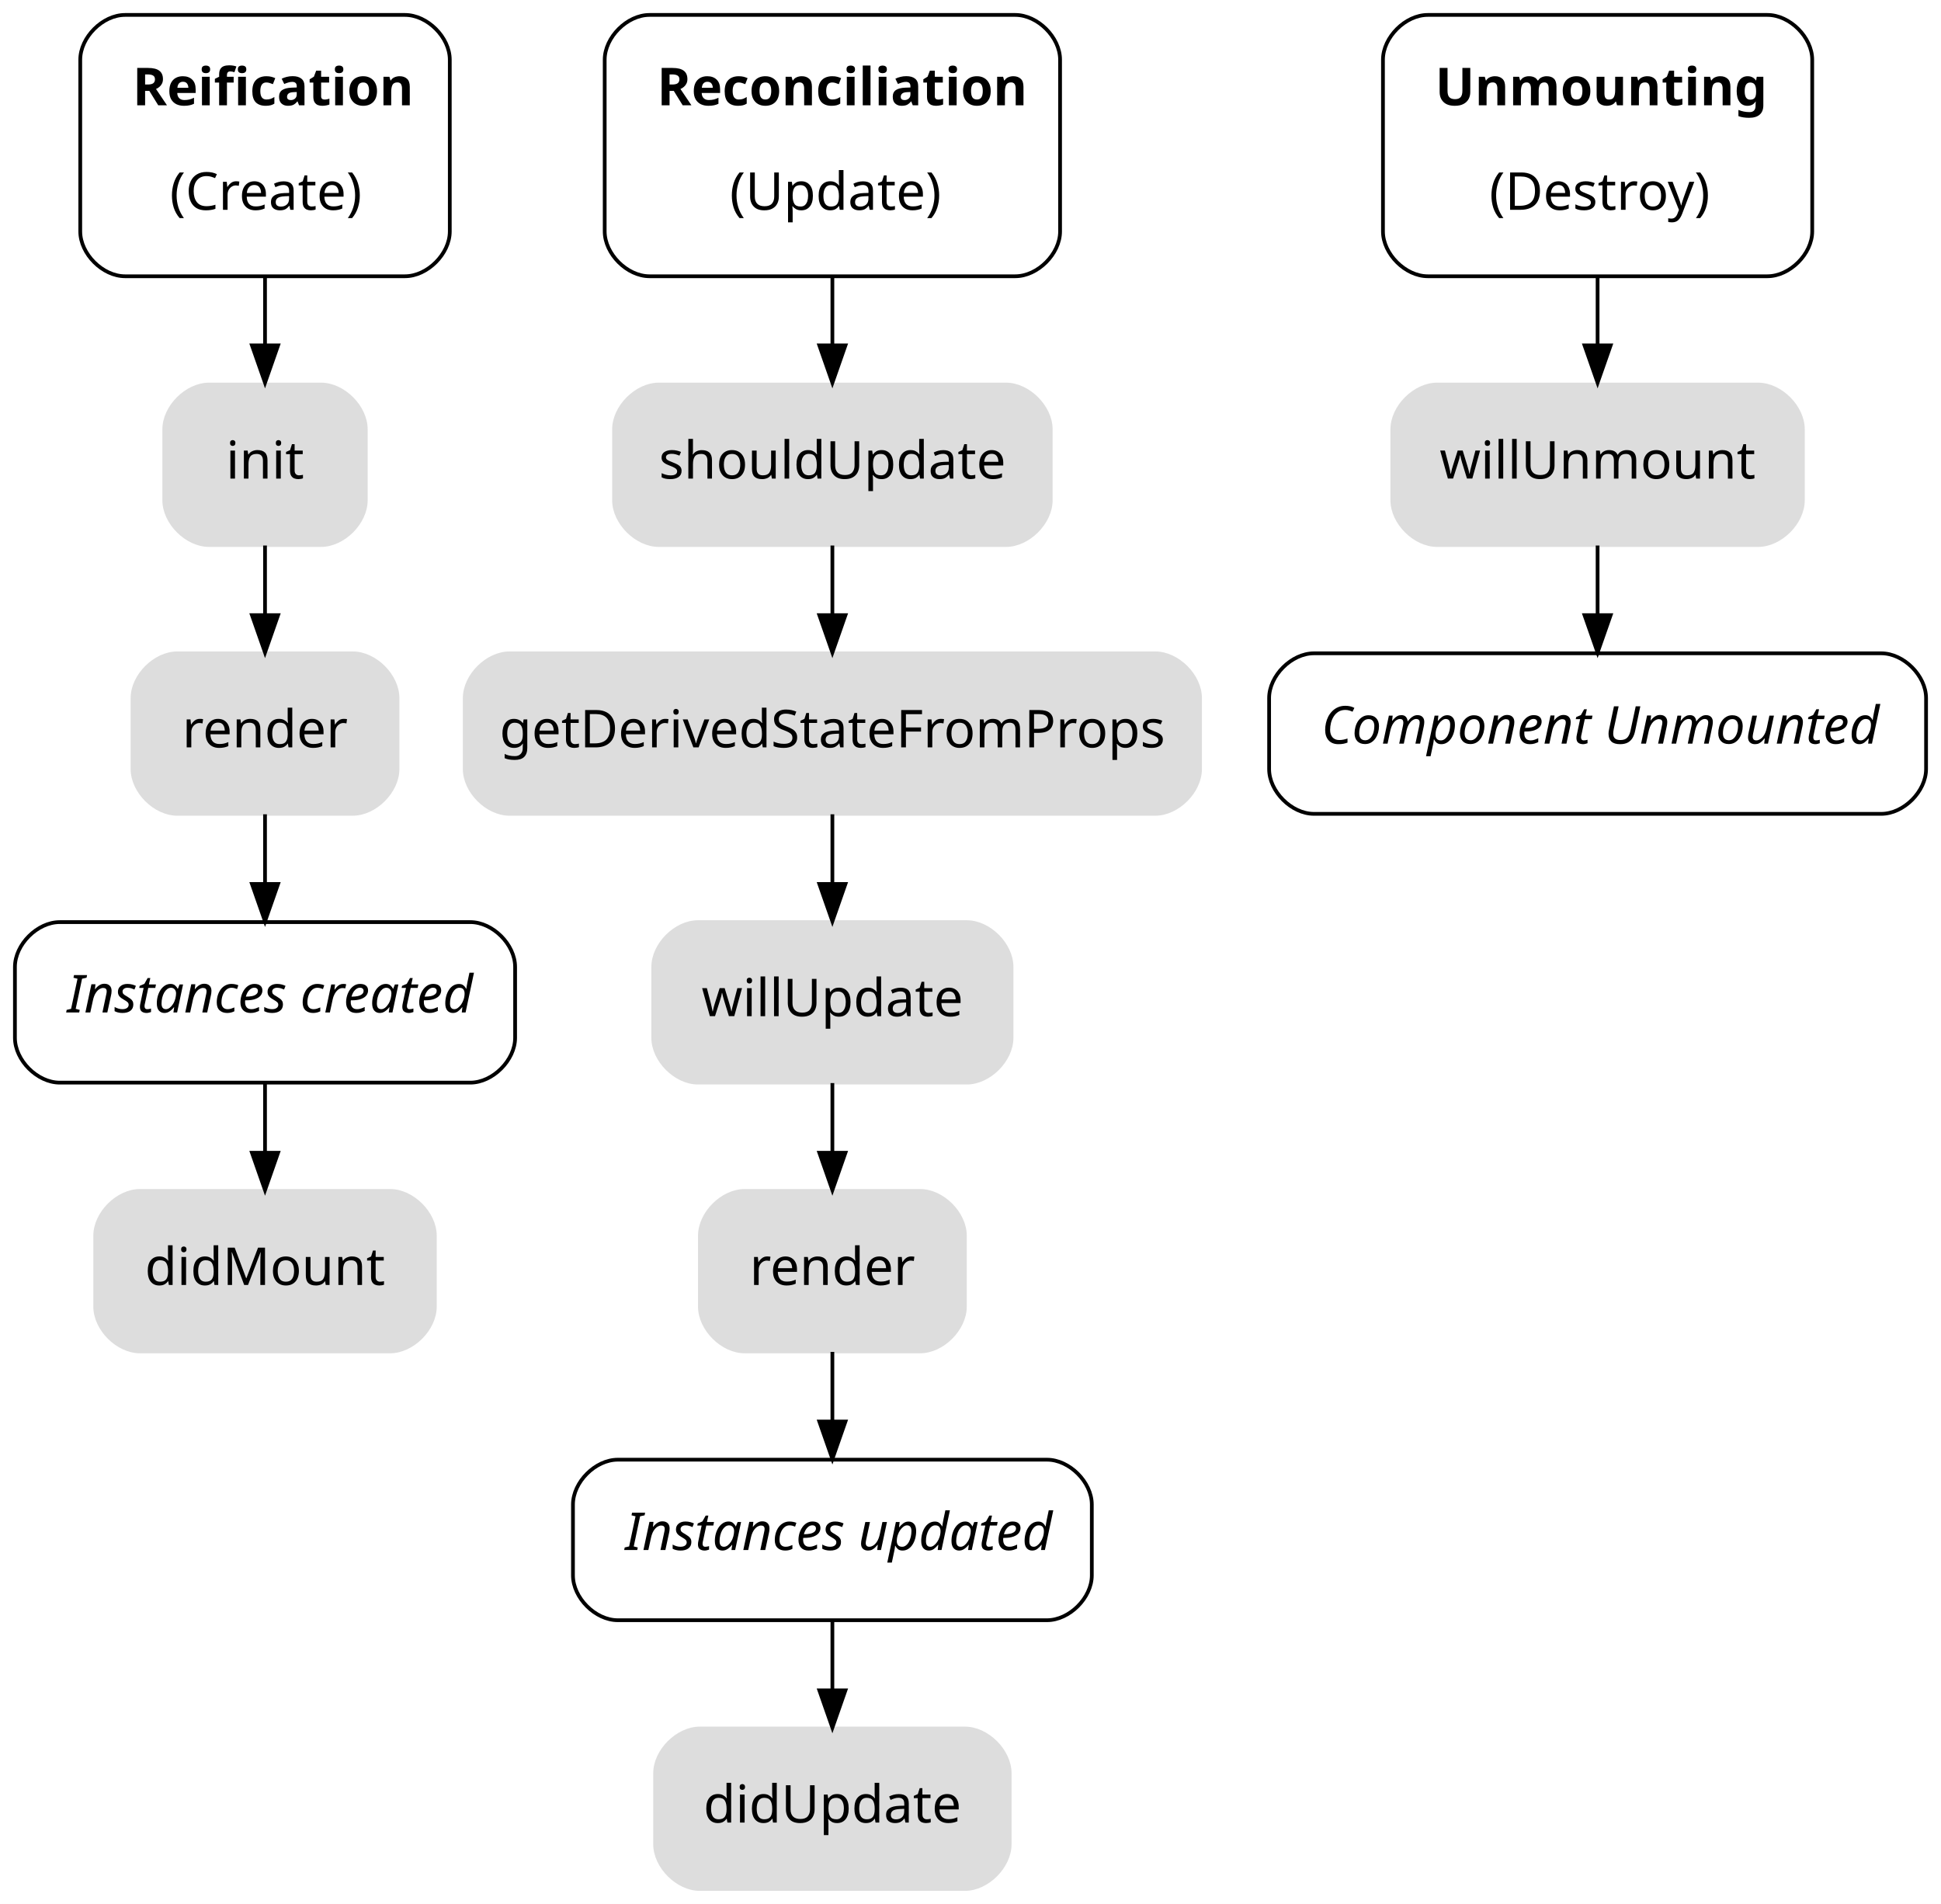
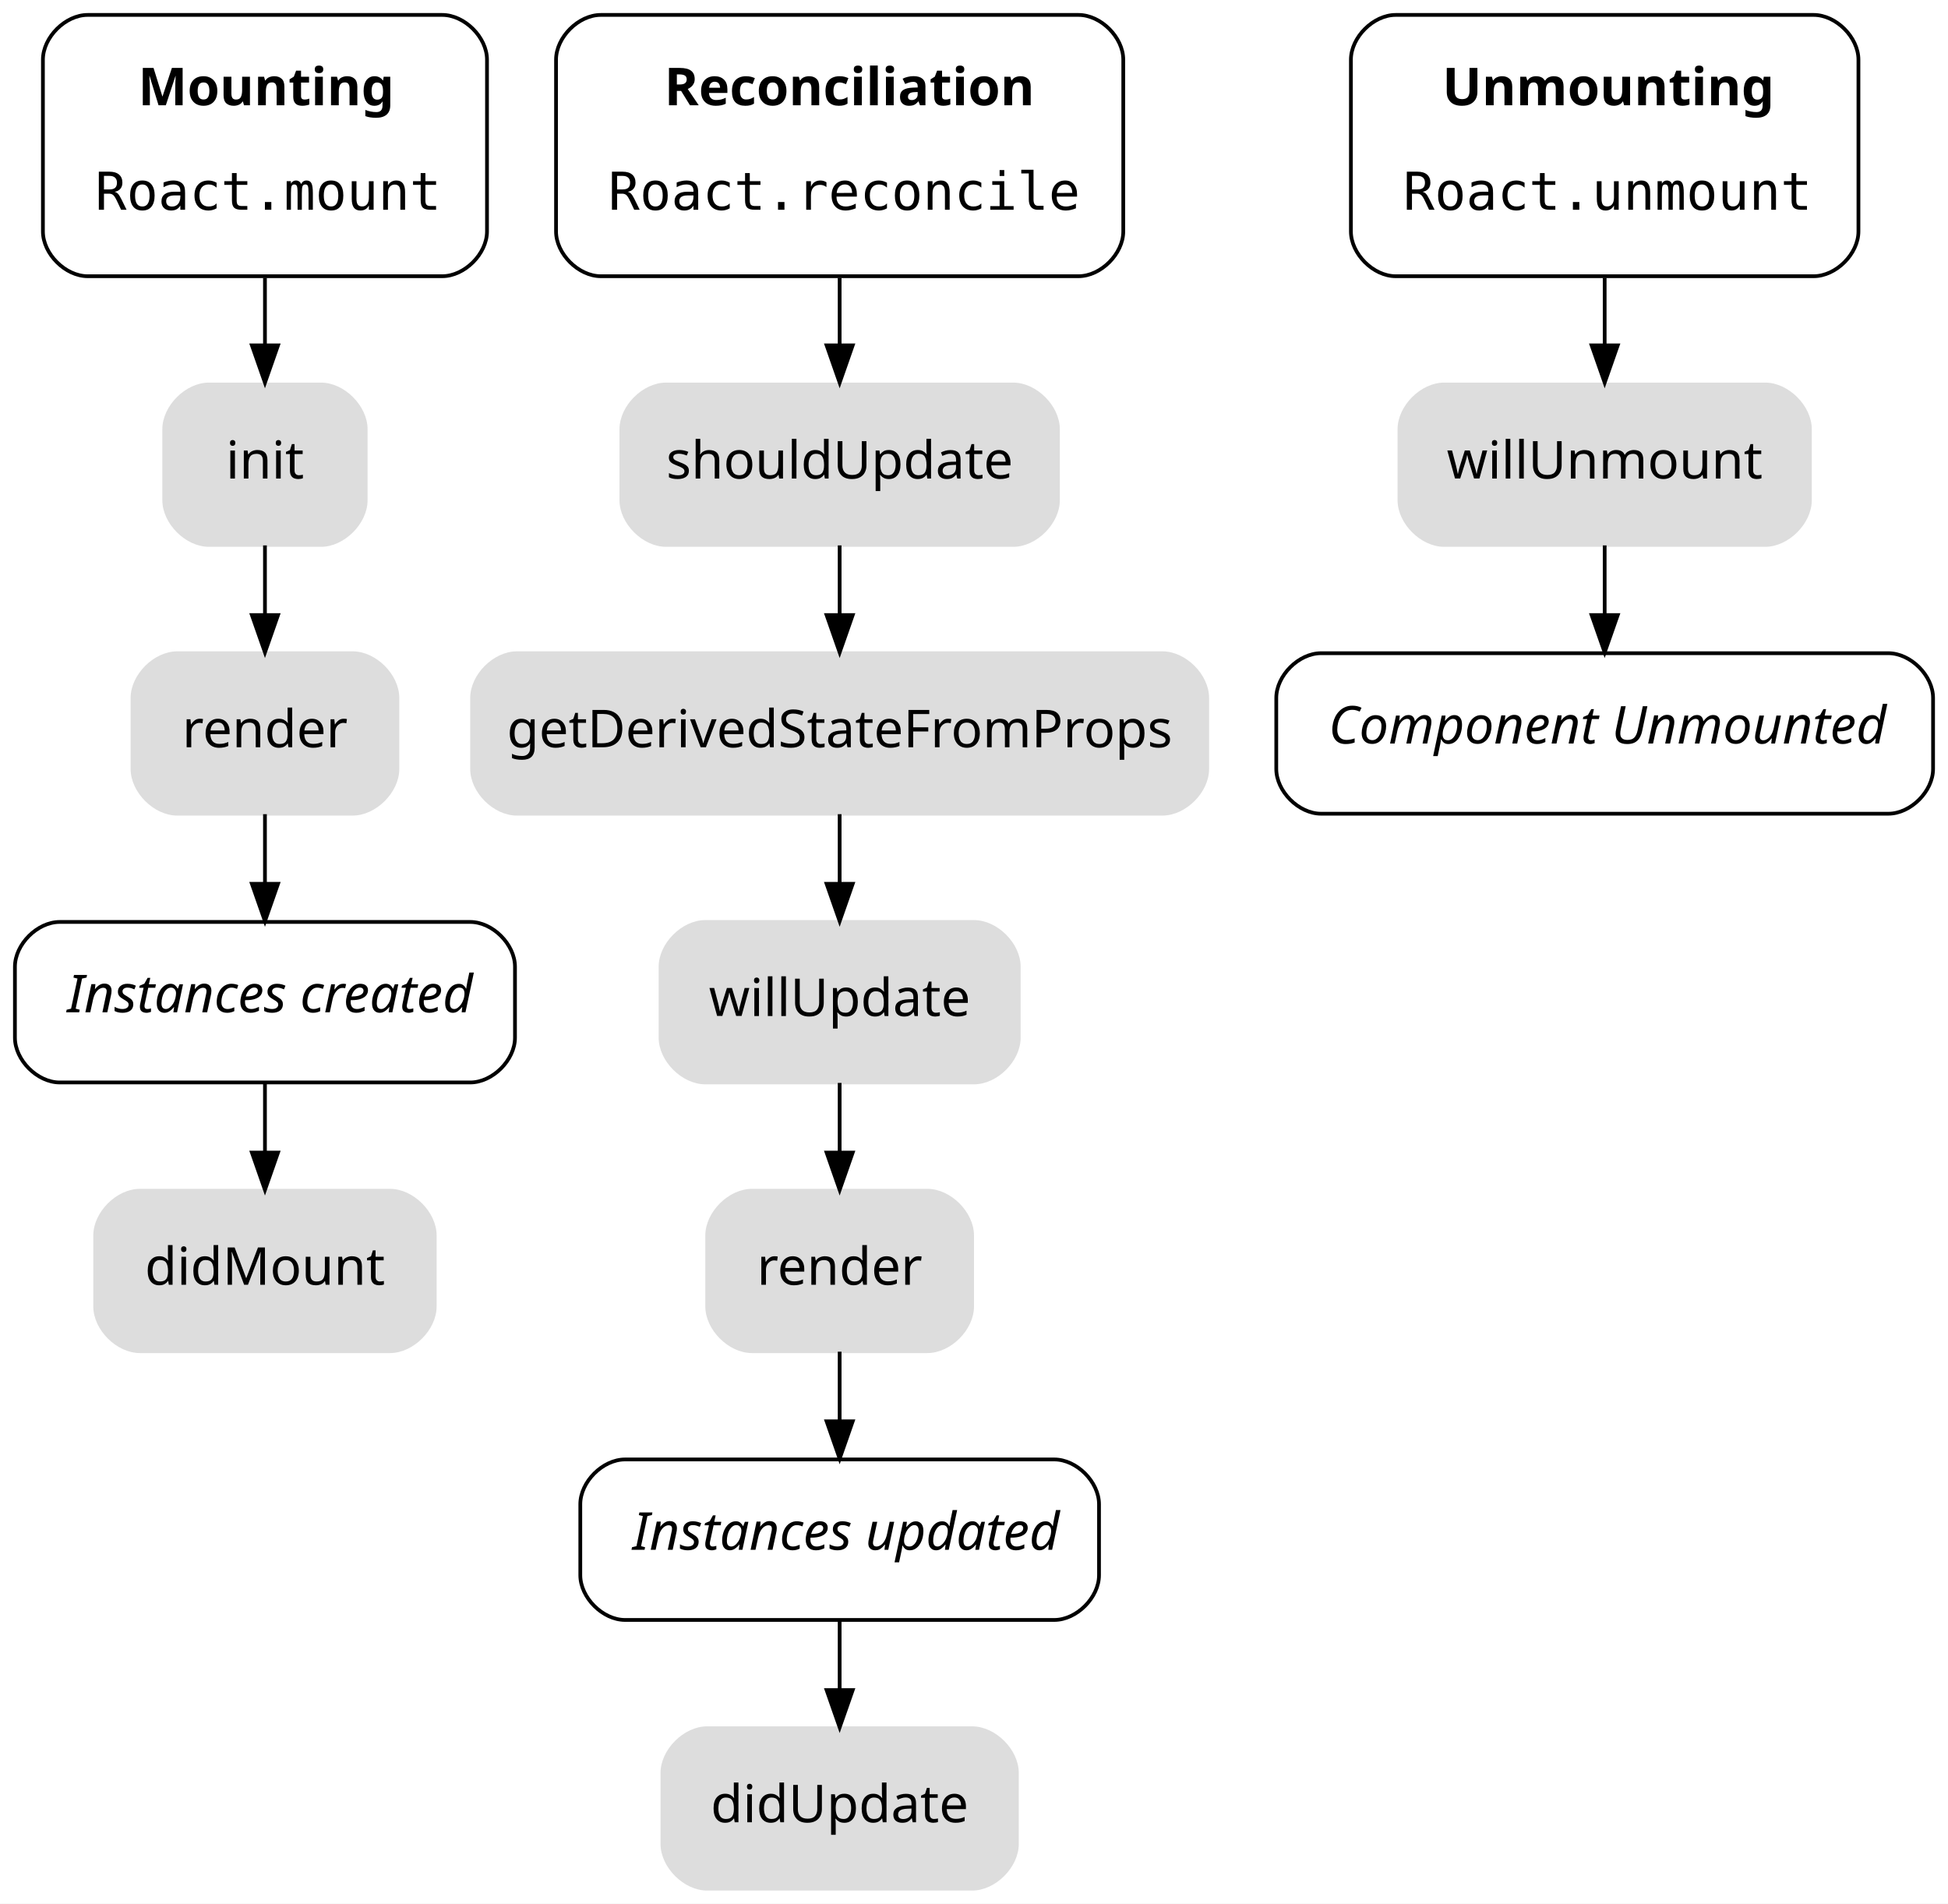
- <svg xmlns="http://www.w3.org/2000/svg" width="520pt" height="510pt" viewBox="0.00 0.00 520.00 510.00">
+ <svg xmlns="http://www.w3.org/2000/svg" width="522pt" height="510pt" viewBox="0.00 0.00 522.00 510.00">
  <g id="graph0" class="graph" transform="scale(1 1) rotate(0) translate(4 506)">
-     <polygon fill="white" stroke="none" points="-4,4 -4,-506 516,-506 516,4 -4,4" />
+     <polygon fill="white" stroke="none" points="-4,4 -4,-506 518,-506 518,4 -4,4" />
    <g id="node1" class="node">
      <path fill="#dddddd" stroke="#dddddd" d="M90.5,-331C90.5,-331 43.5,-331 43.5,-331 37.5,-331 31.5,-325 31.5,-319 31.5,-319 31.5,-300 31.5,-300 31.5,-294 37.5,-288 43.5,-288 43.5,-288 90.5,-288 90.5,-288 96.5,-288 102.5,-294 102.5,-300 102.5,-300 102.5,-319 102.5,-319 102.5,-325 96.5,-331 90.5,-331" />
      <text text-anchor="middle" x="67" y="-305.8" font-family="Segoe UI" font-size="14.00">render</text>
    </g>
    <g id="node2" class="node">
      <path fill="none" stroke="#000000" d="M122,-259C122,-259 12,-259 12,-259 6,-259 0,-253 0,-247 0,-247 0,-228 0,-228 0,-222 6,-216 12,-216 12,-216 122,-216 122,-216 128,-216 134,-222 134,-228 134,-228 134,-247 134,-247 134,-253 128,-259 122,-259" />
      <text text-anchor="start" x="14" y="-234.8" font-family="Segoe UI" font-style="italic" font-size="14.00">Instances created</text>
    </g>
    <g id="edge3" class="edge">
      <path fill="none" stroke="black" d="M67,-287.876C67,-282.089 67,-275.667 67,-269.421" />
      <polygon fill="black" stroke="black" points="70.5,-269.218 67,-259.218 63.5,-269.218 70.5,-269.218" />
    </g>
    <g id="node5" class="node">
      <path fill="#dddddd" stroke="#dddddd" d="M100.5,-187C100.5,-187 33.5,-187 33.5,-187 27.5,-187 21.5,-181 21.5,-175 21.5,-175 21.5,-156 21.5,-156 21.5,-150 27.5,-144 33.5,-144 33.5,-144 100.5,-144 100.5,-144 106.5,-144 112.5,-150 112.5,-156 112.5,-156 112.5,-175 112.5,-175 112.5,-181 106.5,-187 100.5,-187" />
      <text text-anchor="middle" x="67" y="-161.8" font-family="Segoe UI" font-size="14.00">didMount</text>
    </g>
    <g id="edge4" class="edge">
      <path fill="none" stroke="black" d="M67,-215.876C67,-210.089 67,-203.667 67,-197.421" />
      <polygon fill="black" stroke="black" points="70.5,-197.218 67,-187.218 63.5,-197.218 70.5,-197.218" />
    </g>
    <g id="node3" class="node">
-       <path fill="none" stroke="#000000" d="M104.5,-502C104.5,-502 29.5,-502 29.5,-502 23.5,-502 17.5,-496 17.5,-490 17.5,-490 17.5,-444 17.5,-444 17.5,-438 23.5,-432 29.5,-432 29.5,-432 104.5,-432 104.5,-432 110.5,-432 116.5,-438 116.5,-444 116.5,-444 116.5,-490 116.5,-490 116.5,-496 110.5,-502 104.5,-502" />
-       <text text-anchor="start" x="31.5" y="-477.8" font-family="Segoe UI" font-weight="bold" font-size="14.00">Reification</text>
-       <text text-anchor="start" x="41.5" y="-449.8" font-family="Segoe UI" font-size="14.00">(Create)</text>
+       <path fill="none" stroke="#000000" d="M114.5,-502C114.5,-502 19.5,-502 19.5,-502 13.5,-502 7.5,-496 7.5,-490 7.5,-490 7.5,-444 7.5,-444 7.5,-438 13.5,-432 19.5,-432 19.5,-432 114.5,-432 114.5,-432 120.5,-432 126.5,-438 126.5,-444 126.5,-444 126.5,-490 126.5,-490 126.5,-496 120.5,-502 114.5,-502" />
+       <text text-anchor="start" x="33" y="-477.8" font-family="Segoe UI" font-weight="bold" font-size="14.00">Mounting</text>
+       <text text-anchor="start" x="21.5" y="-449.8" font-family="monospace" font-size="14.00">Roact.mount</text>
    </g>
    <g id="node4" class="node">
      <path fill="#dddddd" stroke="#dddddd" d="M82,-403C82,-403 52,-403 52,-403 46,-403 40,-397 40,-391 40,-391 40,-372 40,-372 40,-366 46,-360 52,-360 52,-360 82,-360 82,-360 88,-360 94,-366 94,-372 94,-372 94,-391 94,-391 94,-397 88,-403 82,-403" />
      <text text-anchor="middle" x="67" y="-377.8" font-family="Segoe UI" font-size="14.00">init</text>
    </g>
    <g id="edge1" class="edge">
      <path fill="none" stroke="black" d="M67,-431.555C67,-425.603 67,-419.446 67,-413.589" />
      <polygon fill="black" stroke="black" points="70.5,-413.48 67,-403.48 63.5,-413.48 70.5,-413.48" />
    </g>
    <g id="edge2" class="edge">
      <path fill="none" stroke="black" d="M67,-359.876C67,-354.089 67,-347.667 67,-341.421" />
      <polygon fill="black" stroke="black" points="70.5,-341.218 67,-331.218 63.5,-341.218 70.5,-341.218" />
    </g>
    <g id="node6" class="node">
-       <path fill="none" stroke="#000000" d="M276.5,-115C276.5,-115 161.5,-115 161.5,-115 155.5,-115 149.5,-109 149.5,-103 149.5,-103 149.5,-84 149.5,-84 149.5,-78 155.5,-72 161.5,-72 161.5,-72 276.5,-72 276.5,-72 282.5,-72 288.5,-78 288.5,-84 288.5,-84 288.5,-103 288.5,-103 288.5,-109 282.5,-115 276.5,-115" />
-       <text text-anchor="start" x="163.5" y="-90.8" font-family="Segoe UI" font-style="italic" font-size="14.00">Instances updated</text>
+       <path fill="none" stroke="#000000" d="M278.5,-115C278.5,-115 163.5,-115 163.5,-115 157.5,-115 151.5,-109 151.5,-103 151.5,-103 151.5,-84 151.5,-84 151.5,-78 157.5,-72 163.5,-72 163.5,-72 278.5,-72 278.5,-72 284.5,-72 290.5,-78 290.5,-84 290.5,-84 290.5,-103 290.5,-103 290.5,-109 284.5,-115 278.5,-115" />
+       <text text-anchor="start" x="165.5" y="-90.8" font-family="Segoe UI" font-style="italic" font-size="14.00">Instances updated</text>
    </g>
    <g id="node12" class="node">
-       <path fill="#dddddd" stroke="#dddddd" d="M254.5,-43C254.5,-43 183.5,-43 183.5,-43 177.5,-43 171.5,-37 171.5,-31 171.5,-31 171.5,-12 171.5,-12 171.5,-6 177.5,-0 183.5,-0 183.5,-0 254.5,-0 254.5,-0 260.5,-0 266.5,-6 266.5,-12 266.5,-12 266.5,-31 266.5,-31 266.5,-37 260.5,-43 254.5,-43" />
-       <text text-anchor="middle" x="219" y="-17.8" font-family="Segoe UI" font-size="14.00">didUpdate</text>
+       <path fill="#dddddd" stroke="#dddddd" d="M256.5,-43C256.5,-43 185.5,-43 185.5,-43 179.5,-43 173.5,-37 173.5,-31 173.5,-31 173.5,-12 173.5,-12 173.5,-6 179.5,-0 185.5,-0 185.5,-0 256.5,-0 256.5,-0 262.5,-0 268.5,-6 268.5,-12 268.5,-12 268.5,-31 268.5,-31 268.5,-37 262.5,-43 256.5,-43" />
+       <text text-anchor="middle" x="221" y="-17.8" font-family="Segoe UI" font-size="14.00">didUpdate</text>
    </g>
    <g id="edge10" class="edge">
-       <path fill="none" stroke="black" d="M219,-71.876C219,-66.089 219,-59.667 219,-53.421" />
-       <polygon fill="black" stroke="black" points="222.5,-53.218 219,-43.218 215.5,-53.218 222.5,-53.218" />
+       <path fill="none" stroke="black" d="M221,-71.876C221,-66.089 221,-59.667 221,-53.421" />
+       <polygon fill="black" stroke="black" points="224.5,-53.218 221,-43.218 217.5,-53.218 224.5,-53.218" />
    </g>
    <g id="node7" class="node">
-       <path fill="none" stroke="#000000" d="M268,-502C268,-502 170,-502 170,-502 164,-502 158,-496 158,-490 158,-490 158,-444 158,-444 158,-438 164,-432 170,-432 170,-432 268,-432 268,-432 274,-432 280,-438 280,-444 280,-444 280,-490 280,-490 280,-496 274,-502 268,-502" />
-       <text text-anchor="start" x="172" y="-477.8" font-family="Segoe UI" font-weight="bold" font-size="14.00">Reconciliation</text>
-       <text text-anchor="start" x="191.5" y="-449.8" font-family="Segoe UI" font-size="14.00">(Update)</text>
+       <path fill="none" stroke="#000000" d="M285,-502C285,-502 157,-502 157,-502 151,-502 145,-496 145,-490 145,-490 145,-444 145,-444 145,-438 151,-432 157,-432 157,-432 285,-432 285,-432 291,-432 297,-438 297,-444 297,-444 297,-490 297,-490 297,-496 291,-502 285,-502" />
+       <text text-anchor="start" x="174" y="-477.8" font-family="Segoe UI" font-weight="bold" font-size="14.00">Reconciliation</text>
+       <text text-anchor="start" x="159" y="-449.8" font-family="monospace" font-size="14.00">Roact.reconcile</text>
    </g>
    <g id="node8" class="node">
-       <path fill="#dddddd" stroke="#dddddd" d="M265.5,-403C265.5,-403 172.5,-403 172.5,-403 166.5,-403 160.5,-397 160.5,-391 160.5,-391 160.5,-372 160.5,-372 160.5,-366 166.5,-360 172.5,-360 172.5,-360 265.5,-360 265.5,-360 271.5,-360 277.5,-366 277.5,-372 277.5,-372 277.5,-391 277.5,-391 277.5,-397 271.5,-403 265.5,-403" />
-       <text text-anchor="middle" x="219" y="-377.8" font-family="Segoe UI" font-size="14.00">shouldUpdate</text>
+       <path fill="#dddddd" stroke="#dddddd" d="M267.5,-403C267.5,-403 174.5,-403 174.5,-403 168.5,-403 162.5,-397 162.5,-391 162.5,-391 162.5,-372 162.5,-372 162.5,-366 168.5,-360 174.5,-360 174.5,-360 267.5,-360 267.5,-360 273.5,-360 279.5,-366 279.5,-372 279.5,-372 279.5,-391 279.5,-391 279.5,-397 273.5,-403 267.5,-403" />
+       <text text-anchor="middle" x="221" y="-377.8" font-family="Segoe UI" font-size="14.00">shouldUpdate</text>
    </g>
    <g id="edge5" class="edge">
-       <path fill="none" stroke="black" d="M219,-431.555C219,-425.603 219,-419.446 219,-413.589" />
-       <polygon fill="black" stroke="black" points="222.5,-413.48 219,-403.48 215.5,-413.48 222.5,-413.48" />
+       <path fill="none" stroke="black" d="M221,-431.555C221,-425.603 221,-419.446 221,-413.589" />
+       <polygon fill="black" stroke="black" points="224.5,-413.48 221,-403.48 217.5,-413.48 224.5,-413.48" />
    </g>
    <g id="node9" class="node">
-       <path fill="#dddddd" stroke="#dddddd" d="M305.5,-331C305.5,-331 132.5,-331 132.5,-331 126.5,-331 120.5,-325 120.5,-319 120.5,-319 120.5,-300 120.5,-300 120.5,-294 126.5,-288 132.5,-288 132.5,-288 305.5,-288 305.5,-288 311.5,-288 317.5,-294 317.5,-300 317.5,-300 317.5,-319 317.5,-319 317.5,-325 311.5,-331 305.5,-331" />
-       <text text-anchor="middle" x="219" y="-305.8" font-family="Segoe UI" font-size="14.00">getDerivedStateFromProps</text>
+       <path fill="#dddddd" stroke="#dddddd" d="M307.5,-331C307.5,-331 134.5,-331 134.5,-331 128.5,-331 122.5,-325 122.5,-319 122.5,-319 122.5,-300 122.5,-300 122.5,-294 128.5,-288 134.5,-288 134.5,-288 307.5,-288 307.5,-288 313.5,-288 319.5,-294 319.5,-300 319.5,-300 319.5,-319 319.5,-319 319.5,-325 313.5,-331 307.5,-331" />
+       <text text-anchor="middle" x="221" y="-305.8" font-family="Segoe UI" font-size="14.00">getDerivedStateFromProps</text>
    </g>
    <g id="edge6" class="edge">
-       <path fill="none" stroke="black" d="M219,-359.876C219,-354.089 219,-347.667 219,-341.421" />
-       <polygon fill="black" stroke="black" points="222.5,-341.218 219,-331.218 215.5,-341.218 222.5,-341.218" />
+       <path fill="none" stroke="black" d="M221,-359.876C221,-354.089 221,-347.667 221,-341.421" />
+       <polygon fill="black" stroke="black" points="224.5,-341.218 221,-331.218 217.5,-341.218 224.5,-341.218" />
    </g>
    <g id="node10" class="node">
-       <path fill="#dddddd" stroke="#dddddd" d="M255,-259C255,-259 183,-259 183,-259 177,-259 171,-253 171,-247 171,-247 171,-228 171,-228 171,-222 177,-216 183,-216 183,-216 255,-216 255,-216 261,-216 267,-222 267,-228 267,-228 267,-247 267,-247 267,-253 261,-259 255,-259" />
-       <text text-anchor="middle" x="219" y="-233.8" font-family="Segoe UI" font-size="14.00">willUpdate</text>
+       <path fill="#dddddd" stroke="#dddddd" d="M257,-259C257,-259 185,-259 185,-259 179,-259 173,-253 173,-247 173,-247 173,-228 173,-228 173,-222 179,-216 185,-216 185,-216 257,-216 257,-216 263,-216 269,-222 269,-228 269,-228 269,-247 269,-247 269,-253 263,-259 257,-259" />
+       <text text-anchor="middle" x="221" y="-233.8" font-family="Segoe UI" font-size="14.00">willUpdate</text>
    </g>
    <g id="edge7" class="edge">
-       <path fill="none" stroke="black" d="M219,-287.876C219,-282.089 219,-275.667 219,-269.421" />
-       <polygon fill="black" stroke="black" points="222.5,-269.218 219,-259.218 215.5,-269.218 222.5,-269.218" />
+       <path fill="none" stroke="black" d="M221,-287.876C221,-282.089 221,-275.667 221,-269.421" />
+       <polygon fill="black" stroke="black" points="224.5,-269.218 221,-259.218 217.5,-269.218 224.5,-269.218" />
    </g>
    <g id="node11" class="node">
-       <path fill="#dddddd" stroke="#dddddd" d="M242.5,-187C242.5,-187 195.5,-187 195.5,-187 189.5,-187 183.5,-181 183.5,-175 183.5,-175 183.5,-156 183.5,-156 183.5,-150 189.5,-144 195.5,-144 195.5,-144 242.5,-144 242.5,-144 248.5,-144 254.5,-150 254.5,-156 254.5,-156 254.5,-175 254.5,-175 254.5,-181 248.5,-187 242.5,-187" />
-       <text text-anchor="middle" x="219" y="-161.8" font-family="Segoe UI" font-size="14.00">render</text>
+       <path fill="#dddddd" stroke="#dddddd" d="M244.5,-187C244.5,-187 197.5,-187 197.5,-187 191.5,-187 185.5,-181 185.5,-175 185.5,-175 185.5,-156 185.5,-156 185.5,-150 191.5,-144 197.5,-144 197.5,-144 244.5,-144 244.5,-144 250.5,-144 256.5,-150 256.5,-156 256.5,-156 256.5,-175 256.5,-175 256.5,-181 250.5,-187 244.5,-187" />
+       <text text-anchor="middle" x="221" y="-161.8" font-family="Segoe UI" font-size="14.00">render</text>
    </g>
    <g id="edge8" class="edge">
-       <path fill="none" stroke="black" d="M219,-215.876C219,-210.089 219,-203.667 219,-197.421" />
-       <polygon fill="black" stroke="black" points="222.5,-197.218 219,-187.218 215.5,-197.218 222.5,-197.218" />
+       <path fill="none" stroke="black" d="M221,-215.876C221,-210.089 221,-203.667 221,-197.421" />
+       <polygon fill="black" stroke="black" points="224.5,-197.218 221,-187.218 217.5,-197.218 224.5,-197.218" />
    </g>
    <g id="edge9" class="edge">
-       <path fill="none" stroke="black" d="M219,-143.876C219,-138.089 219,-131.667 219,-125.421" />
-       <polygon fill="black" stroke="black" points="222.5,-125.218 219,-115.218 215.5,-125.218 222.5,-125.218" />
+       <path fill="none" stroke="black" d="M221,-143.876C221,-138.089 221,-131.667 221,-125.421" />
+       <polygon fill="black" stroke="black" points="224.5,-125.218 221,-115.218 217.5,-125.218 224.5,-125.218" />
    </g>
    <g id="node13" class="node">
-       <path fill="none" stroke="#000000" d="M500,-331C500,-331 348,-331 348,-331 342,-331 336,-325 336,-319 336,-319 336,-300 336,-300 336,-294 342,-288 348,-288 348,-288 500,-288 500,-288 506,-288 512,-294 512,-300 512,-300 512,-319 512,-319 512,-325 506,-331 500,-331" />
-       <text text-anchor="start" x="350" y="-306.8" font-family="Segoe UI" font-style="italic" font-size="14.00">Component Unmounted</text>
+       <path fill="none" stroke="#000000" d="M502,-331C502,-331 350,-331 350,-331 344,-331 338,-325 338,-319 338,-319 338,-300 338,-300 338,-294 344,-288 350,-288 350,-288 502,-288 502,-288 508,-288 514,-294 514,-300 514,-300 514,-319 514,-319 514,-325 508,-331 502,-331" />
+       <text text-anchor="start" x="352" y="-306.8" font-family="Segoe UI" font-style="italic" font-size="14.00">Component Unmounted</text>
    </g>
    <g id="node14" class="node">
-       <path fill="none" stroke="#000000" d="M469.5,-502C469.5,-502 378.5,-502 378.5,-502 372.5,-502 366.5,-496 366.5,-490 366.5,-490 366.5,-444 366.5,-444 366.5,-438 372.5,-432 378.5,-432 378.5,-432 469.5,-432 469.5,-432 475.5,-432 481.5,-438 481.5,-444 481.5,-444 481.5,-490 481.5,-490 481.5,-496 475.5,-502 469.5,-502" />
-       <text text-anchor="start" x="380.5" y="-477.8" font-family="Segoe UI" font-weight="bold" font-size="14.00">Unmounting</text>
-       <text text-anchor="start" x="395" y="-449.8" font-family="Segoe UI" font-size="14.00">(Destroy)</text>
+       <path fill="none" stroke="#000000" d="M482,-502C482,-502 370,-502 370,-502 364,-502 358,-496 358,-490 358,-490 358,-444 358,-444 358,-438 364,-432 370,-432 370,-432 482,-432 482,-432 488,-432 494,-438 494,-444 494,-444 494,-490 494,-490 494,-496 488,-502 482,-502" />
+       <text text-anchor="start" x="382.5" y="-477.8" font-family="Segoe UI" font-weight="bold" font-size="14.00">Unmounting</text>
+       <text text-anchor="start" x="372" y="-449.8" font-family="monospace" font-size="14.00">Roact.unmount</text>
    </g>
    <g id="node15" class="node">
-       <path fill="#dddddd" stroke="#dddddd" d="M467,-403C467,-403 381,-403 381,-403 375,-403 369,-397 369,-391 369,-391 369,-372 369,-372 369,-366 375,-360 381,-360 381,-360 467,-360 467,-360 473,-360 479,-366 479,-372 479,-372 479,-391 479,-391 479,-397 473,-403 467,-403" />
-       <text text-anchor="middle" x="424" y="-377.8" font-family="Segoe UI" font-size="14.00">willUnmount</text>
+       <path fill="#dddddd" stroke="#dddddd" d="M469,-403C469,-403 383,-403 383,-403 377,-403 371,-397 371,-391 371,-391 371,-372 371,-372 371,-366 377,-360 383,-360 383,-360 469,-360 469,-360 475,-360 481,-366 481,-372 481,-372 481,-391 481,-391 481,-397 475,-403 469,-403" />
+       <text text-anchor="middle" x="426" y="-377.8" font-family="Segoe UI" font-size="14.00">willUnmount</text>
    </g>
    <g id="edge11" class="edge">
-       <path fill="none" stroke="black" d="M424,-431.555C424,-425.603 424,-419.446 424,-413.589" />
-       <polygon fill="black" stroke="black" points="427.5,-413.48 424,-403.48 420.5,-413.48 427.5,-413.48" />
+       <path fill="none" stroke="black" d="M426,-431.555C426,-425.603 426,-419.446 426,-413.589" />
+       <polygon fill="black" stroke="black" points="429.5,-413.48 426,-403.48 422.5,-413.48 429.5,-413.48" />
    </g>
    <g id="edge12" class="edge">
-       <path fill="none" stroke="black" d="M424,-359.876C424,-354.089 424,-347.667 424,-341.421" />
-       <polygon fill="black" stroke="black" points="427.5,-341.218 424,-331.218 420.5,-341.218 427.5,-341.218" />
+       <path fill="none" stroke="black" d="M426,-359.876C426,-354.089 426,-347.667 426,-341.421" />
+       <polygon fill="black" stroke="black" points="429.5,-341.218 426,-331.218 422.5,-341.218 429.5,-341.218" />
    </g>
  </g>
</svg>
